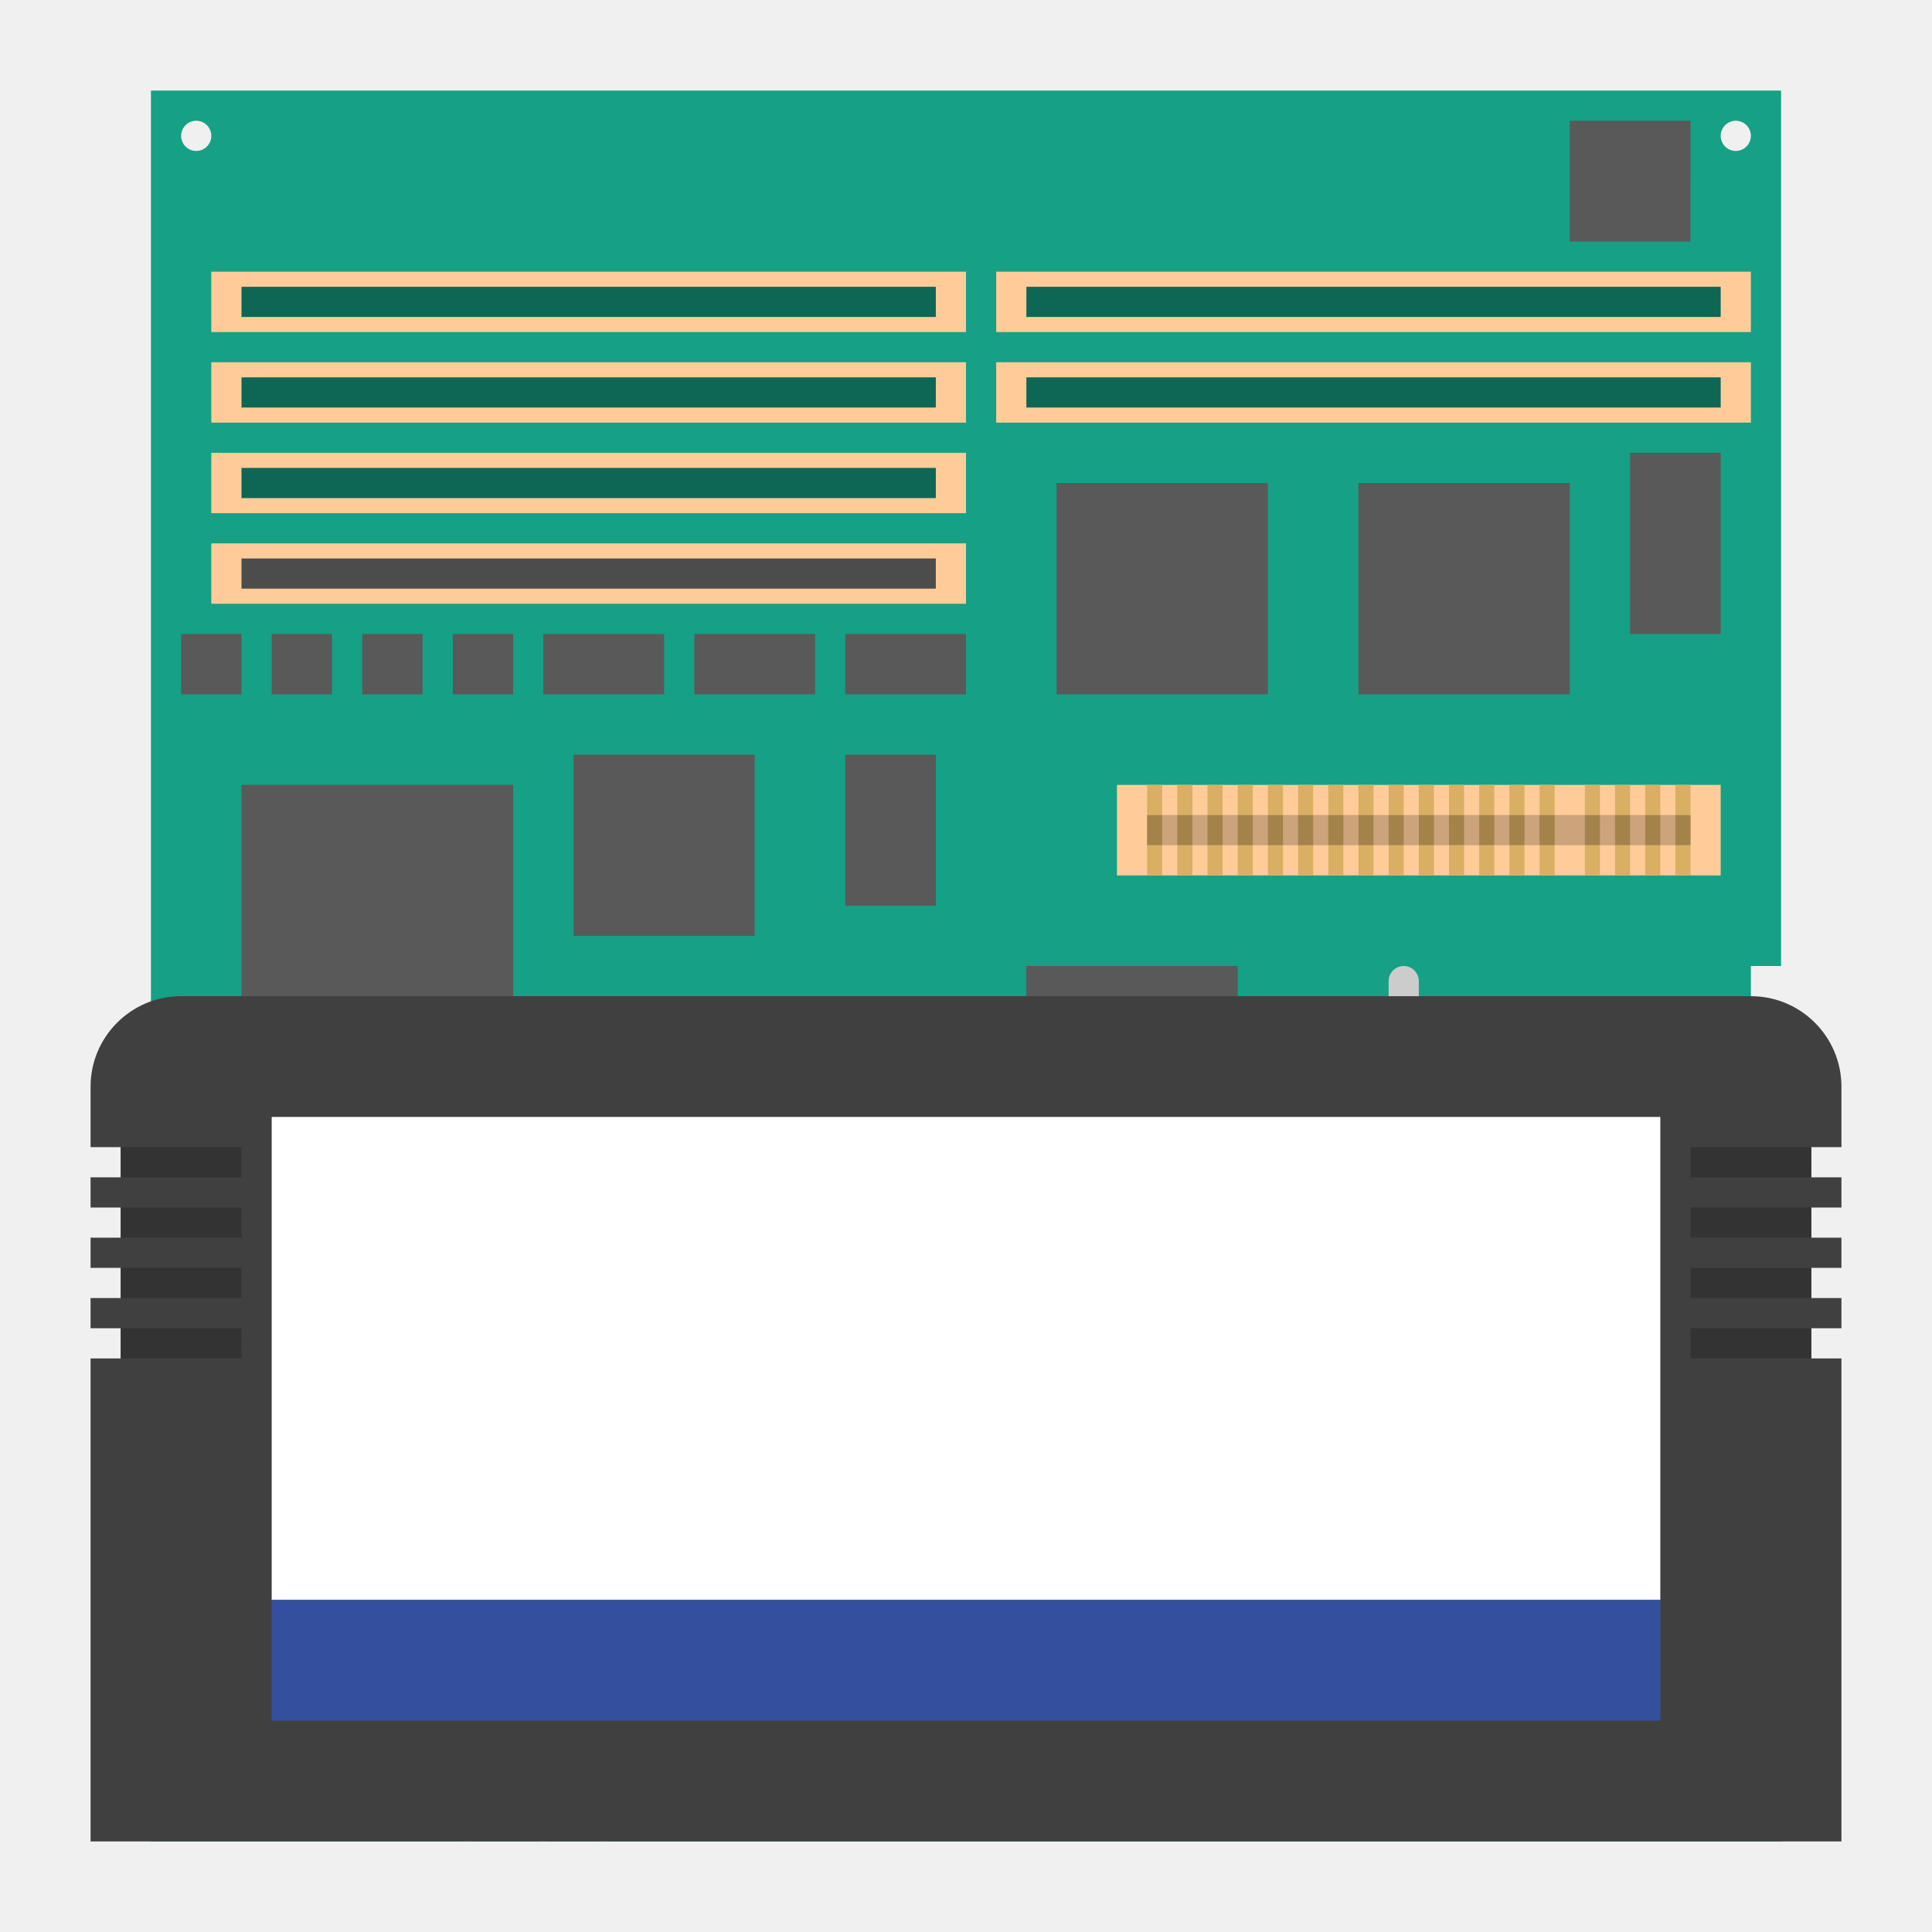
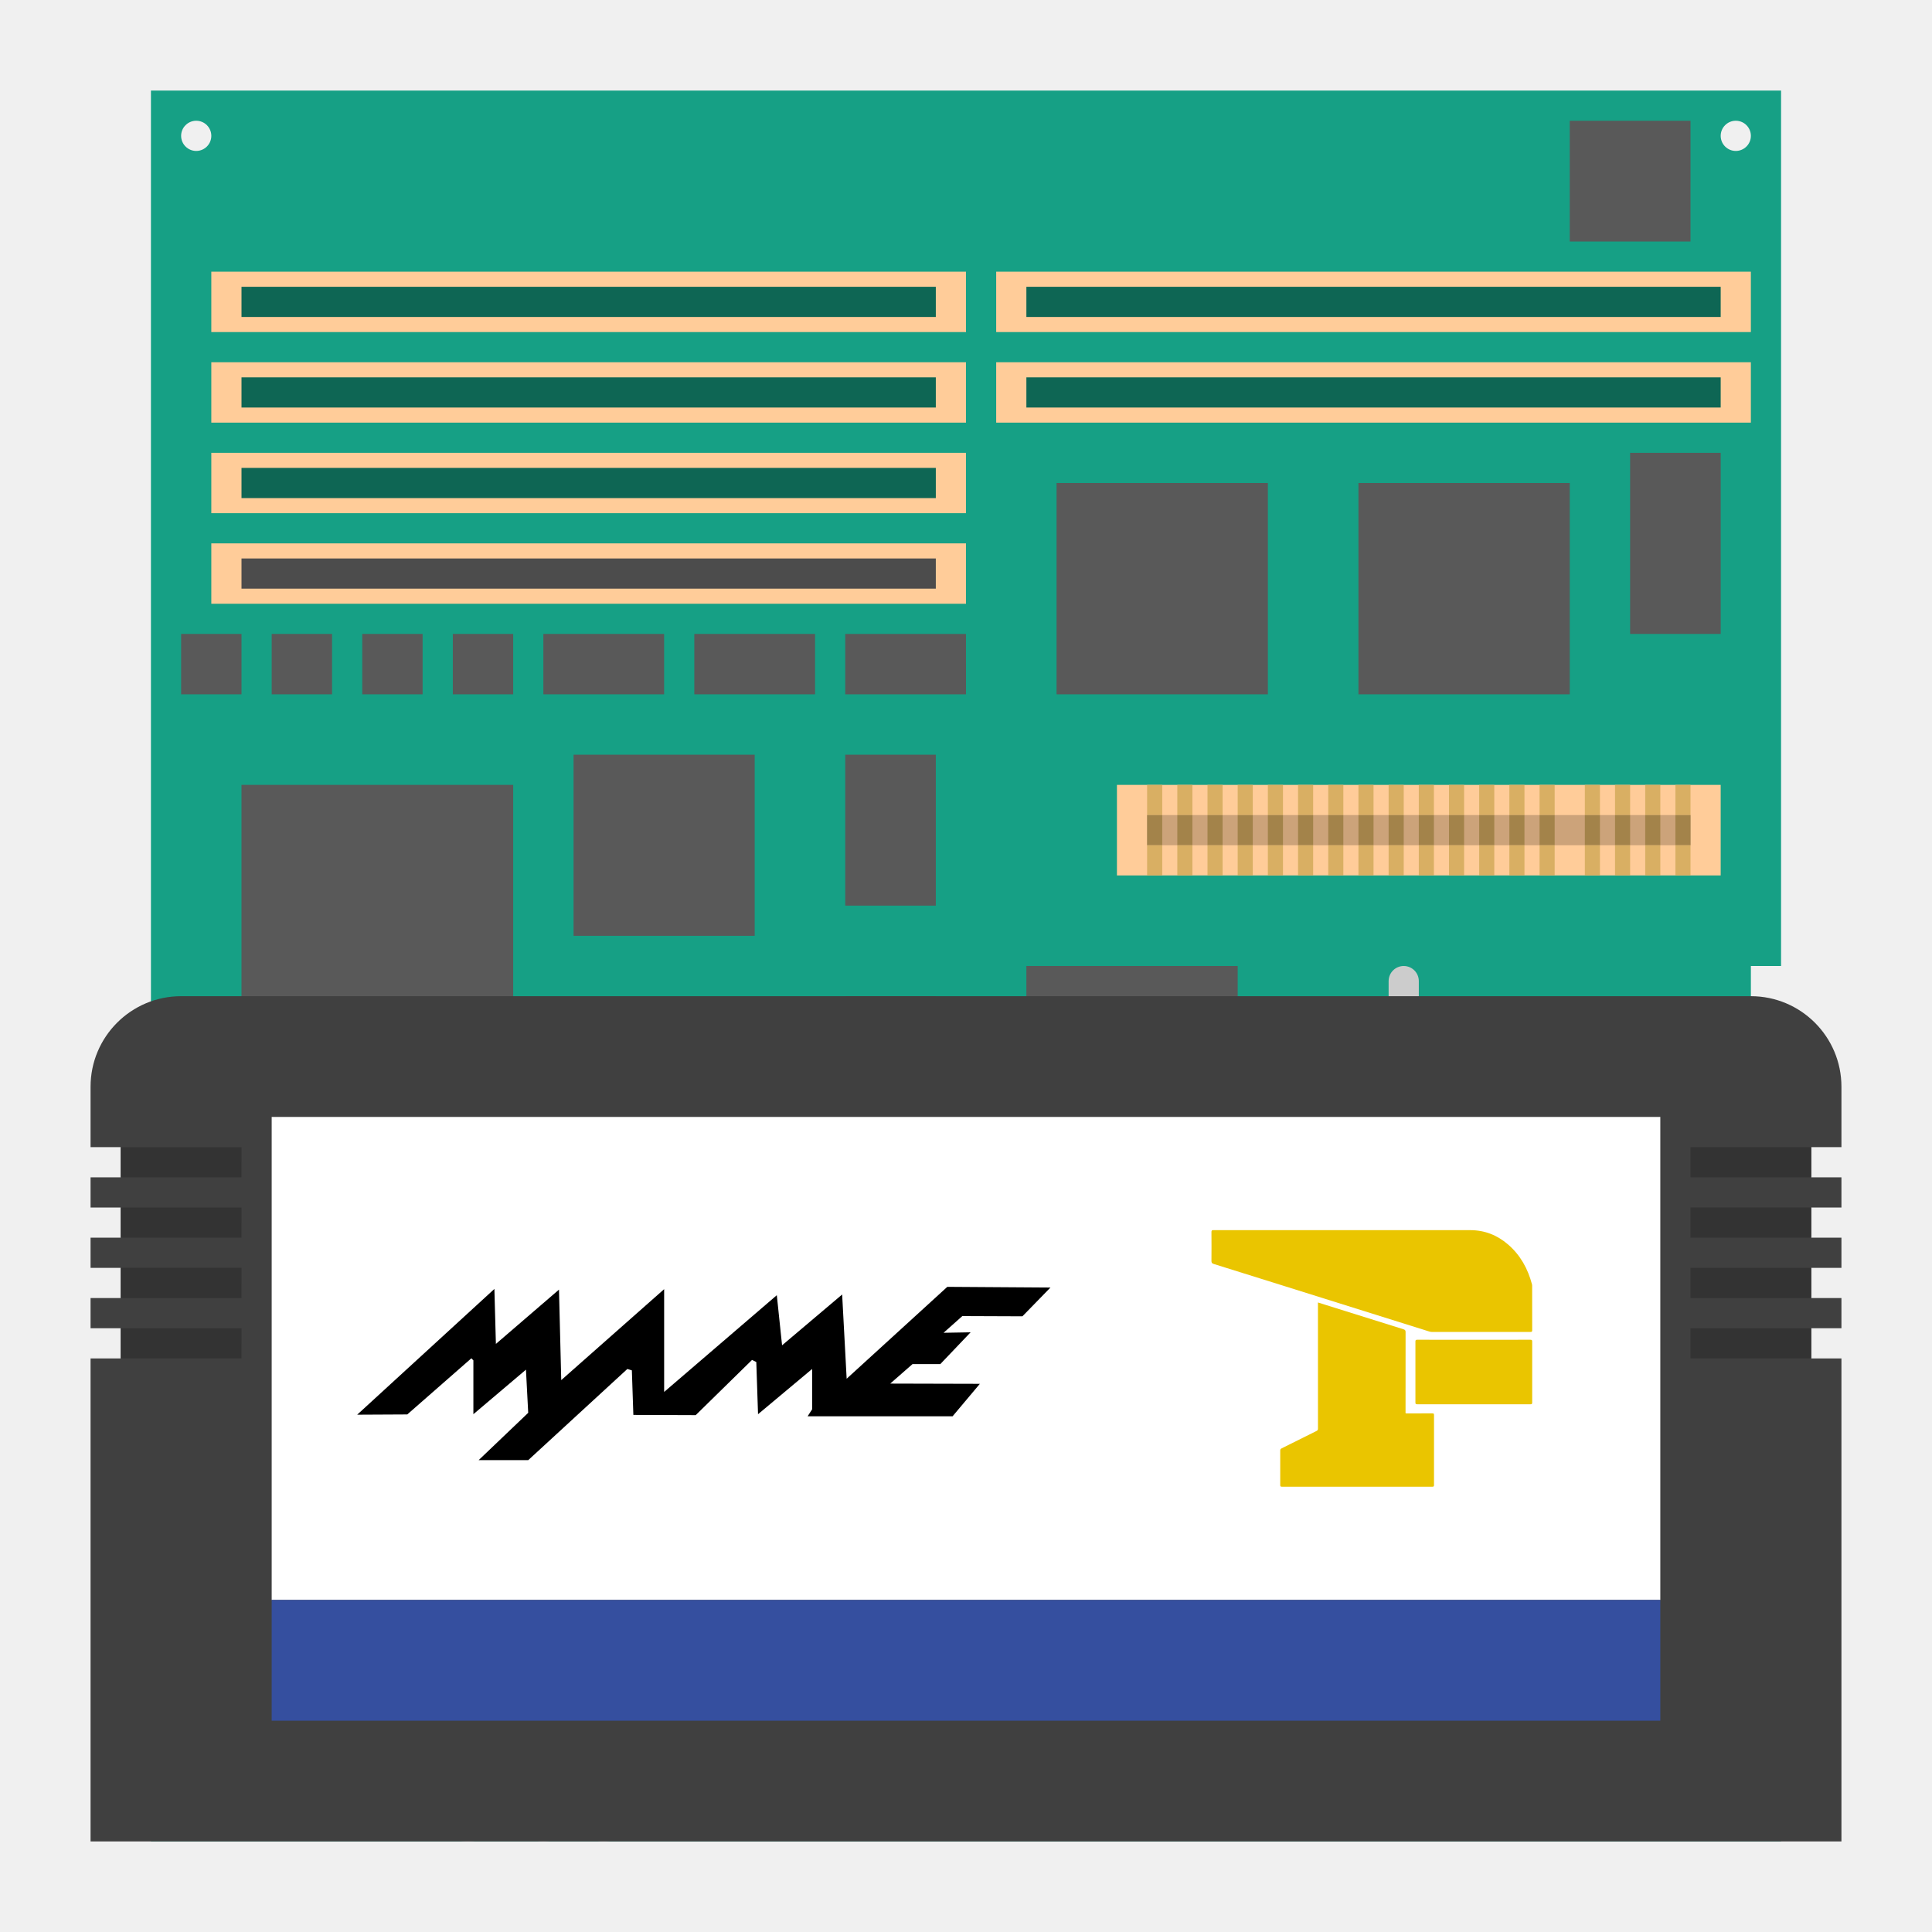
<svg xmlns="http://www.w3.org/2000/svg" viewBox="0 0 341.333 341.333" height="256" width="256" xml:space="preserve" id="svg2" version="1.1">
  <defs id="defs6">
    <clipPath id="clipPath18" clipPathUnits="userSpaceOnUse">
      <path id="path16" d="M 0,256 H 256 V 0 H 0 Z" />
    </clipPath>
    <clipPath id="clipPath26" clipPathUnits="userSpaceOnUse">
      <path id="path24" d="M 4,252 H 252 V 4 H 4 Z" />
    </clipPath>
  </defs>
  <g id="g22" transform="matrix(1.333333,0,0,-1.333333,0,341.3333)" />
  <path id="path38" style="fill:#16a085;fill-opacity:1;fill-rule:nonzero;stroke:none;stroke-width:1.333" d="m 306.667,26.667 c -1.472,0 -2.667,-1.195 -2.667,-2.667 0,-1.472 1.195,-2.667 2.667,-2.667 1.472,0 2.667,1.195 2.667,2.667 0,1.472 -1.195,2.667 -2.667,2.667 m 0,293.333 c -1.472,0 -2.667,-1.195 -2.667,-2.667 0,-1.472 1.195,-2.667 2.667,-2.667 1.472,0 2.667,1.195 2.667,2.667 0,1.472 -1.195,2.667 -2.667,2.667 M 34.667,26.667 C 33.195,26.667 32,25.472 32,24 c 0,-1.472 1.195,-2.667 2.667,-2.667 1.472,0 2.667,1.195 2.667,2.667 0,1.472 -1.195,2.667 -2.667,2.667 m 0,293.333 C 33.195,320 32,318.805 32,317.333 c 0,-1.472 1.195,-2.667 2.667,-2.667 1.472,0 2.667,1.195 2.667,2.667 0,1.472 -1.195,2.667 -2.667,2.667 M 314.667,170.667 V 16 H 26.667 V 325.333 H 314.667 v -96 h -5.333 V 208 h 5.333 v -16 h -5.333 v -21.333 z" />
  <path d="m 149.333,320 h -2.667 v -5.333 h 2.667 z" style="fill:#666666;fill-opacity:1;fill-rule:nonzero;stroke:none;stroke-width:1.333" id="path40" />
  <path d="M 154.667,320 H 152 v -5.333 h 2.667 z" style="fill:#e77f22;fill-opacity:1;fill-rule:nonzero;stroke:none;stroke-width:1.333" id="path42" />
  <path d="M 138.667,320 H 136 v -5.333 h 2.667 z" style="fill:#666666;fill-opacity:1;fill-rule:nonzero;stroke:none;stroke-width:1.333" id="path44" />
  <path d="m 144,320 h -2.667 v -5.333 H 144 Z" style="fill:#666666;fill-opacity:1;fill-rule:nonzero;stroke:none;stroke-width:1.333" id="path46" />
  <path d="m 128,320 h -2.667 v -5.333 H 128 Z" style="fill:#4b5da7;fill-opacity:1;fill-rule:nonzero;stroke:none;stroke-width:1.333" id="path48" />
  <path d="m 133.333,320 h -2.667 v -5.333 h 2.667 z" style="fill:#4b5da7;fill-opacity:1;fill-rule:nonzero;stroke:none;stroke-width:1.333" id="path50" />
  <path d="m 117.333,320 h -2.667 v -5.333 h 2.667 z" style="fill:#e77f22;fill-opacity:1;fill-rule:nonzero;stroke:none;stroke-width:1.333" id="path52" />
  <path d="M 122.667,320 H 120 v -5.333 h 2.667 z" style="fill:#e77f22;fill-opacity:1;fill-rule:nonzero;stroke:none;stroke-width:1.333" id="path54" />
  <path d="m 160,320 h -2.667 v -5.333 H 160 Z" style="fill:#e77f22;fill-opacity:1;fill-rule:nonzero;stroke:none;stroke-width:1.333" id="path56" />
  <path d="m 165.333,320 h -2.667 v -5.333 h 2.667 z" style="fill:#e77f22;fill-opacity:1;fill-rule:nonzero;stroke:none;stroke-width:1.333" id="path58" />
  <path d="M 170.667,320 H 168 v -5.333 h 2.667 z" style="fill:#e77f22;fill-opacity:1;fill-rule:nonzero;stroke:none;stroke-width:1.333" id="path60" />
  <path d="M 309.333,58.667 H 176 V 48 h 133.333 z" style="fill:#ffcc99;fill-opacity:1;fill-rule:nonzero;stroke:none;stroke-width:1.333" id="path62" />
  <path d="M 309.333,74.667 H 176 V 64 h 133.333 z" style="fill:#ffcc99;fill-opacity:1;fill-rule:nonzero;stroke:none;stroke-width:1.333" id="path64" />
  <path d="M 304,154.667 H 197.333 v -16 h 106.667 z" style="fill:#ffcc99;fill-opacity:1;fill-rule:nonzero;stroke:none;stroke-width:1.333" id="path66" />
  <path d="M 170.667,58.667 H 37.333 V 48 H 170.667 Z" style="fill:#ffcc99;fill-opacity:1;fill-rule:nonzero;stroke:none;stroke-width:1.333" id="path68" />
  <path d="M 170.667,74.667 H 37.333 V 64 H 170.667 Z" style="fill:#ffcc99;fill-opacity:1;fill-rule:nonzero;stroke:none;stroke-width:1.333" id="path70" />
  <path d="M 170.667,90.667 H 37.333 V 80 H 170.667 Z" style="fill:#ffcc99;fill-opacity:1;fill-rule:nonzero;stroke:none;stroke-width:1.333" id="path72" />
  <path d="M 170.667,106.667 H 37.333 V 96 H 170.667 Z" style="fill:#ffcc99;fill-opacity:1;fill-rule:nonzero;stroke:none;stroke-width:1.333" id="path74" />
  <path d="m 298.667,149.333 h -96 V 144 h 96 z" style="fill:#cca37a;fill-opacity:1;fill-rule:nonzero;stroke:none;stroke-width:1.333" id="path76" />
  <path d="m 205.333,144 h -2.667 v -5.333 h 2.667 z" style="fill:#d9af63;fill-opacity:1;fill-rule:nonzero;stroke:none;stroke-width:1.333" id="path78" />
  <path d="m 210.667,144 h -2.667 v -5.333 h 2.667 z" style="fill:#d9af63;fill-opacity:1;fill-rule:nonzero;stroke:none;stroke-width:1.333" id="path80" />
  <path d="m 216,144 h -2.667 v -5.333 h 2.667 z" style="fill:#d9af63;fill-opacity:1;fill-rule:nonzero;stroke:none;stroke-width:1.333" id="path82" />
  <path d="m 221.333,144 h -2.667 v -5.333 h 2.667 z" style="fill:#d9af63;fill-opacity:1;fill-rule:nonzero;stroke:none;stroke-width:1.333" id="path84" />
  <path d="m 226.667,144 h -2.667 v -5.333 h 2.667 z" style="fill:#d9af63;fill-opacity:1;fill-rule:nonzero;stroke:none;stroke-width:1.333" id="path86" />
  <path d="m 232,144 h -2.667 v -5.333 h 2.667 z" style="fill:#d9af63;fill-opacity:1;fill-rule:nonzero;stroke:none;stroke-width:1.333" id="path88" />
  <path d="m 237.333,144 h -2.667 v -5.333 h 2.667 z" style="fill:#d9af63;fill-opacity:1;fill-rule:nonzero;stroke:none;stroke-width:1.333" id="path90" />
  <path d="m 242.667,144 h -2.667 v -5.333 h 2.667 z" style="fill:#d9af63;fill-opacity:1;fill-rule:nonzero;stroke:none;stroke-width:1.333" id="path92" />
  <path d="m 248,144 h -2.667 v -5.333 h 2.667 z" style="fill:#d9af63;fill-opacity:1;fill-rule:nonzero;stroke:none;stroke-width:1.333" id="path94" />
  <path d="m 253.333,144 h -2.667 v -5.333 h 2.667 z" style="fill:#d9af63;fill-opacity:1;fill-rule:nonzero;stroke:none;stroke-width:1.333" id="path96" />
  <path d="m 258.667,144 h -2.667 v -5.333 h 2.667 z" style="fill:#d9af63;fill-opacity:1;fill-rule:nonzero;stroke:none;stroke-width:1.333" id="path98" />
  <path d="m 264,144 h -2.667 v -5.333 h 2.667 z" style="fill:#d9af63;fill-opacity:1;fill-rule:nonzero;stroke:none;stroke-width:1.333" id="path100" />
  <path d="m 269.333,144 h -2.667 v -5.333 h 2.667 z" style="fill:#d9af63;fill-opacity:1;fill-rule:nonzero;stroke:none;stroke-width:1.333" id="path102" />
  <path d="m 274.667,144 h -2.667 v -5.333 h 2.667 z" style="fill:#d9af63;fill-opacity:1;fill-rule:nonzero;stroke:none;stroke-width:1.333" id="path104" />
  <path d="m 282.667,144 h -2.667 v -5.333 h 2.667 z" style="fill:#d9af63;fill-opacity:1;fill-rule:nonzero;stroke:none;stroke-width:1.333" id="path106" />
  <path d="m 288,144 h -2.667 v -5.333 h 2.667 z" style="fill:#d9af63;fill-opacity:1;fill-rule:nonzero;stroke:none;stroke-width:1.333" id="path108" />
  <path d="m 293.333,144 h -2.667 v -5.333 h 2.667 z" style="fill:#d9af63;fill-opacity:1;fill-rule:nonzero;stroke:none;stroke-width:1.333" id="path110" />
  <path d="m 298.667,144 h -2.667 v -5.333 h 2.667 z" style="fill:#d9af63;fill-opacity:1;fill-rule:nonzero;stroke:none;stroke-width:1.333" id="path112" />
  <path d="m 205.333,149.333 h -2.667 V 144 h 2.667 z" style="fill:#a3834a;fill-opacity:1;fill-rule:nonzero;stroke:none;stroke-width:1.333" id="path114" />
  <path d="m 210.667,149.333 h -2.667 V 144 h 2.667 z" style="fill:#a3834a;fill-opacity:1;fill-rule:nonzero;stroke:none;stroke-width:1.333" id="path116" />
  <path d="m 216,149.333 h -2.667 V 144 h 2.667 z" style="fill:#a3834a;fill-opacity:1;fill-rule:nonzero;stroke:none;stroke-width:1.333" id="path118" />
  <path d="m 221.333,149.333 h -2.667 V 144 h 2.667 z" style="fill:#a3834a;fill-opacity:1;fill-rule:nonzero;stroke:none;stroke-width:1.333" id="path120" />
  <path d="m 226.667,149.333 h -2.667 V 144 h 2.667 z" style="fill:#a3834a;fill-opacity:1;fill-rule:nonzero;stroke:none;stroke-width:1.333" id="path122" />
  <path d="m 232,149.333 h -2.667 V 144 h 2.667 z" style="fill:#a3834a;fill-opacity:1;fill-rule:nonzero;stroke:none;stroke-width:1.333" id="path124" />
  <path d="m 237.333,149.333 h -2.667 V 144 h 2.667 z" style="fill:#a3834a;fill-opacity:1;fill-rule:nonzero;stroke:none;stroke-width:1.333" id="path126" />
  <path d="m 242.667,149.333 h -2.667 V 144 h 2.667 z" style="fill:#a3834a;fill-opacity:1;fill-rule:nonzero;stroke:none;stroke-width:1.333" id="path128" />
  <path d="m 248,149.333 h -2.667 V 144 h 2.667 z" style="fill:#a3834a;fill-opacity:1;fill-rule:nonzero;stroke:none;stroke-width:1.333" id="path130" />
  <path d="m 253.333,149.333 h -2.667 V 144 h 2.667 z" style="fill:#a3834a;fill-opacity:1;fill-rule:nonzero;stroke:none;stroke-width:1.333" id="path132" />
  <path d="m 258.667,149.333 h -2.667 V 144 h 2.667 z" style="fill:#a3834a;fill-opacity:1;fill-rule:nonzero;stroke:none;stroke-width:1.333" id="path134" />
  <path d="m 264,149.333 h -2.667 V 144 h 2.667 z" style="fill:#a3834a;fill-opacity:1;fill-rule:nonzero;stroke:none;stroke-width:1.333" id="path136" />
  <path d="m 269.333,149.333 h -2.667 V 144 h 2.667 z" style="fill:#a3834a;fill-opacity:1;fill-rule:nonzero;stroke:none;stroke-width:1.333" id="path138" />
  <path d="m 274.667,149.333 h -2.667 V 144 h 2.667 z" style="fill:#a3834a;fill-opacity:1;fill-rule:nonzero;stroke:none;stroke-width:1.333" id="path140" />
  <path d="m 282.667,149.333 h -2.667 V 144 h 2.667 z" style="fill:#a3834a;fill-opacity:1;fill-rule:nonzero;stroke:none;stroke-width:1.333" id="path142" />
  <path d="m 288,149.333 h -2.667 V 144 h 2.667 z" style="fill:#a3834a;fill-opacity:1;fill-rule:nonzero;stroke:none;stroke-width:1.333" id="path144" />
  <path d="m 293.333,149.333 h -2.667 V 144 h 2.667 z" style="fill:#a3834a;fill-opacity:1;fill-rule:nonzero;stroke:none;stroke-width:1.333" id="path146" />
  <path d="m 298.667,149.333 h -2.667 V 144 h 2.667 z" style="fill:#a3834a;fill-opacity:1;fill-rule:nonzero;stroke:none;stroke-width:1.333" id="path148" />
  <path d="m 205.333,154.667 h -2.667 v -5.333 h 2.667 z" style="fill:#d9af63;fill-opacity:1;fill-rule:nonzero;stroke:none;stroke-width:1.333" id="path150" />
  <path d="m 210.667,154.667 h -2.667 v -5.333 h 2.667 z" style="fill:#d9af63;fill-opacity:1;fill-rule:nonzero;stroke:none;stroke-width:1.333" id="path152" />
  <path d="m 216,154.667 h -2.667 v -5.333 h 2.667 z" style="fill:#d9af63;fill-opacity:1;fill-rule:nonzero;stroke:none;stroke-width:1.333" id="path154" />
  <path d="m 221.333,154.667 h -2.667 v -5.333 h 2.667 z" style="fill:#d9af63;fill-opacity:1;fill-rule:nonzero;stroke:none;stroke-width:1.333" id="path156" />
  <path d="m 226.667,154.667 h -2.667 v -5.333 h 2.667 z" style="fill:#d9af63;fill-opacity:1;fill-rule:nonzero;stroke:none;stroke-width:1.333" id="path158" />
  <path d="m 232,154.667 h -2.667 v -5.333 h 2.667 z" style="fill:#d9af63;fill-opacity:1;fill-rule:nonzero;stroke:none;stroke-width:1.333" id="path160" />
  <path d="m 237.333,154.667 h -2.667 v -5.333 h 2.667 z" style="fill:#d9af63;fill-opacity:1;fill-rule:nonzero;stroke:none;stroke-width:1.333" id="path162" />
  <path d="m 242.667,154.667 h -2.667 v -5.333 h 2.667 z" style="fill:#d9af63;fill-opacity:1;fill-rule:nonzero;stroke:none;stroke-width:1.333" id="path164" />
  <path d="m 248,154.667 h -2.667 v -5.333 h 2.667 z" style="fill:#d9af63;fill-opacity:1;fill-rule:nonzero;stroke:none;stroke-width:1.333" id="path166" />
  <path d="m 253.333,154.667 h -2.667 v -5.333 h 2.667 z" style="fill:#d9af63;fill-opacity:1;fill-rule:nonzero;stroke:none;stroke-width:1.333" id="path168" />
  <path d="m 258.667,154.667 h -2.667 v -5.333 h 2.667 z" style="fill:#d9af63;fill-opacity:1;fill-rule:nonzero;stroke:none;stroke-width:1.333" id="path170" />
  <path d="m 264,154.667 h -2.667 v -5.333 h 2.667 z" style="fill:#d9af63;fill-opacity:1;fill-rule:nonzero;stroke:none;stroke-width:1.333" id="path172" />
  <path d="m 269.333,154.667 h -2.667 v -5.333 h 2.667 z" style="fill:#d9af63;fill-opacity:1;fill-rule:nonzero;stroke:none;stroke-width:1.333" id="path174" />
  <path d="m 274.667,154.667 h -2.667 v -5.333 h 2.667 z" style="fill:#d9af63;fill-opacity:1;fill-rule:nonzero;stroke:none;stroke-width:1.333" id="path176" />
  <path d="m 282.667,154.667 h -2.667 v -5.333 h 2.667 z" style="fill:#d9af63;fill-opacity:1;fill-rule:nonzero;stroke:none;stroke-width:1.333" id="path178" />
  <path d="m 288,154.667 h -2.667 v -5.333 h 2.667 z" style="fill:#d9af63;fill-opacity:1;fill-rule:nonzero;stroke:none;stroke-width:1.333" id="path180" />
  <path d="m 293.333,154.667 h -2.667 v -5.333 h 2.667 z" style="fill:#d9af63;fill-opacity:1;fill-rule:nonzero;stroke:none;stroke-width:1.333" id="path182" />
  <path d="m 298.667,154.667 h -2.667 v -5.333 h 2.667 z" style="fill:#d9af63;fill-opacity:1;fill-rule:nonzero;stroke:none;stroke-width:1.333" id="path184" />
  <path d="M 165.333,56 H 42.667 V 50.667 H 165.333 Z" style="fill:#0e6654;fill-opacity:1;fill-rule:nonzero;stroke:none;stroke-width:1.333" id="path186" />
  <path d="M 165.333,72 H 42.667 V 66.667 H 165.333 Z" style="fill:#0e6654;fill-opacity:1;fill-rule:nonzero;stroke:none;stroke-width:1.333" id="path188" />
  <path d="M 304,56 H 181.333 v -5.333 h 122.667 z" style="fill:#0e6654;fill-opacity:1;fill-rule:nonzero;stroke:none;stroke-width:1.333" id="path190" />
  <path d="M 304,72 H 181.333 V 66.667 h 122.667 z" style="fill:#0e6654;fill-opacity:1;fill-rule:nonzero;stroke:none;stroke-width:1.333" id="path192" />
  <path d="M 165.333,88 H 42.667 V 82.667 H 165.333 Z" style="fill:#0e6654;fill-opacity:1;fill-rule:nonzero;stroke:none;stroke-width:1.333" id="path194" />
  <path d="M 165.333,104 H 42.667 V 98.667 H 165.333 Z" style="fill:#4c4c4c;fill-opacity:1;fill-rule:nonzero;stroke:none;stroke-width:1.333" id="path196" />
  <path d="M 224,122.667 H 186.667 V 85.333 h 37.333 z" style="fill:#595959;fill-opacity:1;fill-rule:nonzero;stroke:none;stroke-width:1.333" id="path198" />
  <path d="M 277.333,122.667 H 240 V 85.333 h 37.333 z" style="fill:#595959;fill-opacity:1;fill-rule:nonzero;stroke:none;stroke-width:1.333" id="path200" />
  <path d="m 304,112 h -16 V 80 h 16 z" style="fill:#595959;fill-opacity:1;fill-rule:nonzero;stroke:none;stroke-width:1.333" id="path202" />
  <path d="M 298.667,42.667 H 277.333 V 21.333 h 21.333 z" style="fill:#595959;fill-opacity:1;fill-rule:nonzero;stroke:none;stroke-width:1.333" id="path204" />
  <path d="M 90.667,186.667 H 42.667 v -48 h 48 z" style="fill:#595959;fill-opacity:1;fill-rule:nonzero;stroke:none;stroke-width:1.333" id="path206" />
  <path d="m 133.333,165.333 h -32 v -32 h 32 z" style="fill:#595959;fill-opacity:1;fill-rule:nonzero;stroke:none;stroke-width:1.333" id="path208" />
  <path d="m 165.333,160 h -16 v -26.667 h 16 z" style="fill:#595959;fill-opacity:1;fill-rule:nonzero;stroke:none;stroke-width:1.333" id="path210" />
  <path d="m 165.333,186.667 h -16 V 176 h 16 z" style="fill:#595959;fill-opacity:1;fill-rule:nonzero;stroke:none;stroke-width:1.333" id="path212" />
  <path d="m 149.333,224 h -10.667 v -26.667 h 10.667 z" style="fill:#595959;fill-opacity:1;fill-rule:nonzero;stroke:none;stroke-width:1.333" id="path214" />
  <path d="m 165.333,224 h -10.667 v -26.667 h 10.667 z" style="fill:#595959;fill-opacity:1;fill-rule:nonzero;stroke:none;stroke-width:1.333" id="path216" />
  <path d="m 218.667,208 h -37.333 v -37.333 h 37.333 z" style="fill:#595959;fill-opacity:1;fill-rule:nonzero;stroke:none;stroke-width:1.333" id="path218" />
  <path d="M 48,250.667 H 37.333 v -32 h 10.667 z" style="fill:#595959;fill-opacity:1;fill-rule:nonzero;stroke:none;stroke-width:1.333" id="path220" />
  <path d="M 64,250.667 H 53.333 v -32 h 10.667 z" style="fill:#595959;fill-opacity:1;fill-rule:nonzero;stroke:none;stroke-width:1.333" id="path222" />
  <path d="M 80,250.667 H 69.333 v -32 h 10.667 z" style="fill:#595959;fill-opacity:1;fill-rule:nonzero;stroke:none;stroke-width:1.333" id="path224" />
  <path d="M 96,250.667 H 85.333 v -32 h 10.667 z" style="fill:#595959;fill-opacity:1;fill-rule:nonzero;stroke:none;stroke-width:1.333" id="path226" />
  <path d="m 112,250.667 h -10.667 v -32 H 112 Z" style="fill:#595959;fill-opacity:1;fill-rule:nonzero;stroke:none;stroke-width:1.333" id="path228" />
  <path d="M 128,240 H 117.333 V 229.333 H 128 Z" style="fill:#595959;fill-opacity:1;fill-rule:nonzero;stroke:none;stroke-width:1.333" id="path230" />
  <path d="M 144,240 H 133.333 V 229.333 H 144 Z" style="fill:#595959;fill-opacity:1;fill-rule:nonzero;stroke:none;stroke-width:1.333" id="path232" />
  <path d="M 160,240 H 149.333 V 229.333 H 160 Z" style="fill:#595959;fill-opacity:1;fill-rule:nonzero;stroke:none;stroke-width:1.333" id="path234" />
  <path d="M 176,240 H 165.333 V 229.333 H 176 Z" style="fill:#595959;fill-opacity:1;fill-rule:nonzero;stroke:none;stroke-width:1.333" id="path236" />
  <path d="m 128,250.667 h -10.667 v -5.333 H 128 Z" style="fill:#595959;fill-opacity:1;fill-rule:nonzero;stroke:none;stroke-width:1.333" id="path238" />
  <path d="m 144,250.667 h -10.667 v -5.333 H 144 Z" style="fill:#595959;fill-opacity:1;fill-rule:nonzero;stroke:none;stroke-width:1.333" id="path240" />
  <path d="m 160,250.667 h -10.667 v -5.333 H 160 Z" style="fill:#595959;fill-opacity:1;fill-rule:nonzero;stroke:none;stroke-width:1.333" id="path242" />
  <path d="m 176,250.667 h -10.667 v -5.333 H 176 Z" style="fill:#595959;fill-opacity:1;fill-rule:nonzero;stroke:none;stroke-width:1.333" id="path244" />
  <path d="M 170.667,122.667 H 149.333 V 112 h 21.333 z" style="fill:#595959;fill-opacity:1;fill-rule:nonzero;stroke:none;stroke-width:1.333" id="path246" />
  <path d="M 144,122.667 H 122.667 V 112 H 144 Z" style="fill:#595959;fill-opacity:1;fill-rule:nonzero;stroke:none;stroke-width:1.333" id="path248" />
  <path d="M 117.333,122.667 H 96 V 112 h 21.333 z" style="fill:#595959;fill-opacity:1;fill-rule:nonzero;stroke:none;stroke-width:1.333" id="path250" />
  <path d="M 74.667,122.667 H 64 V 112 h 10.667 z" style="fill:#595959;fill-opacity:1;fill-rule:nonzero;stroke:none;stroke-width:1.333" id="path252" />
  <path d="M 42.667,122.667 H 32 V 112 h 10.667 z" style="fill:#595959;fill-opacity:1;fill-rule:nonzero;stroke:none;stroke-width:1.333" id="path254" />
  <path d="M 90.667,122.667 H 80 V 112 h 10.667 z" style="fill:#595959;fill-opacity:1;fill-rule:nonzero;stroke:none;stroke-width:1.333" id="path256" />
  <path d="M 58.667,122.667 H 48 V 112 h 10.667 z" style="fill:#595959;fill-opacity:1;fill-rule:nonzero;stroke:none;stroke-width:1.333" id="path258" />
  <path d="M 208,282.667 H 197.333 V 256 h 10.667 z" style="fill:#595959;fill-opacity:1;fill-rule:nonzero;stroke:none;stroke-width:1.333" id="path260" />
  <path d="M 229.333,282.667 H 218.667 V 256 h 10.667 z" style="fill:#595959;fill-opacity:1;fill-rule:nonzero;stroke:none;stroke-width:1.333" id="path262" />
  <path d="M 256,314.667 H 245.333 V 288 h 10.667 z" style="fill:#595959;fill-opacity:1;fill-rule:nonzero;stroke:none;stroke-width:1.333" id="path264" />
  <path d="M 277.333,314.667 H 266.667 V 288 h 10.667 z" style="fill:#595959;fill-opacity:1;fill-rule:nonzero;stroke:none;stroke-width:1.333" id="path266" />
  <path d="M 106.667,272 H 90.667 v -16 h 16 z" style="fill:#b3b3b3;fill-opacity:1;fill-rule:nonzero;stroke:none;stroke-width:1.333" id="path268" />
  <path id="path272" style="fill:#595959;fill-opacity:1;fill-rule:nonzero;stroke:none;stroke-width:1.333" d="m 104,264 c 0,2.945 -2.388,5.333 -5.333,5.333 -2.945,0 -5.333,-2.388 -5.333,-5.333 0,-2.945 2.388,-5.333 5.333,-5.333 C 101.612,258.667 104,261.055 104,264" />
  <path d="m 304,309.333 h -16 v -16 h 16 z" style="fill:#b3b3b3;fill-opacity:1;fill-rule:nonzero;stroke:none;stroke-width:1.333" id="path274" />
  <path id="path278" style="fill:#354f9f;fill-opacity:1;fill-rule:nonzero;stroke:none;stroke-width:1.333" d="m 301.333,301.333 c 0,2.945 -2.388,5.333 -5.333,5.333 -2.945,0 -5.333,-2.388 -5.333,-5.333 0,-2.945 2.388,-5.333 5.333,-5.333 2.945,0 5.333,2.388 5.333,5.333" />
  <path d="M 122.667,277.333 H 112 V 256 h 10.667 z" style="fill:#595959;fill-opacity:1;fill-rule:nonzero;stroke:none;stroke-width:1.333" id="path280" />
  <path d="m 170.667,277.333 h -16 v -16 h 16 z" style="fill:#595959;fill-opacity:1;fill-rule:nonzero;stroke:none;stroke-width:1.333" id="path282" />
  <path id="path286" style="fill:#cccccc;fill-opacity:1;fill-rule:nonzero;stroke:none;stroke-width:1.333" d="m 85.333,282.667 c 0,2.945 -2.388,5.333 -5.333,5.333 -2.945,0 -5.333,-2.388 -5.333,-5.333 0,-2.945 2.388,-5.333 5.333,-5.333 2.945,0 5.333,2.388 5.333,5.333" />
  <path id="path290" style="fill:#cccccc;fill-opacity:1;fill-rule:nonzero;stroke:none;stroke-width:1.333" d="m 85.333,298.667 c 0,2.945 -2.388,5.333 -5.333,5.333 -2.945,0 -5.333,-2.388 -5.333,-5.333 0,-2.945 2.388,-5.333 5.333,-5.333 2.945,0 5.333,2.388 5.333,5.333" />
  <path id="path294" style="fill:#cccccc;fill-opacity:1;fill-rule:nonzero;stroke:none;stroke-width:1.333" d="m 90.667,317.333 c 0,4.417 -3.583,8 -8,8 -4.417,0 -8,-3.583 -8,-8 0,-4.417 3.583,-8 8,-8 4.417,0 8,3.583 8,8" />
  <path id="path298" style="fill:#cccccc;fill-opacity:1;fill-rule:nonzero;stroke:none;stroke-width:1.333" d="m 101.333,320 c 0,2.945 -2.388,5.333 -5.333,5.333 -2.945,0 -5.333,-2.388 -5.333,-5.333 0,-2.945 2.388,-5.333 5.333,-5.333 2.945,0 5.333,2.388 5.333,5.333" />
  <path id="path302" style="fill:#cccccc;fill-opacity:1;fill-rule:nonzero;stroke:none;stroke-width:1.333" d="m 112,320 c 0,2.945 -2.388,5.333 -5.333,5.333 -2.945,0 -5.333,-2.388 -5.333,-5.333 0,-2.945 2.388,-5.333 5.333,-5.333 2.945,0 5.333,2.388 5.333,5.333" />
  <path id="path306" style="fill:#cccccc;fill-opacity:1;fill-rule:nonzero;stroke:none;stroke-width:1.333" d="m 96,290.667 c 0,1.472 -1.195,2.667 -2.667,2.667 -1.472,0 -2.667,-1.195 -2.667,-2.667 0,-1.472 1.195,-2.667 2.667,-2.667 1.472,0 2.667,1.195 2.667,2.667" />
  <path id="path310" style="fill:#cccccc;fill-opacity:1;fill-rule:nonzero;stroke:none;stroke-width:1.333" d="m 96,280 c 0,1.472 -1.195,2.667 -2.667,2.667 -1.472,0 -2.667,-1.195 -2.667,-2.667 0,-1.472 1.195,-2.667 2.667,-2.667 1.472,0 2.667,1.195 2.667,2.667" />
  <path id="path314" style="fill:#cccccc;fill-opacity:1;fill-rule:nonzero;stroke:none;stroke-width:1.333" d="m 106.667,280 c 0,1.472 -1.195,2.667 -2.667,2.667 -1.472,0 -2.667,-1.195 -2.667,-2.667 0,-1.472 1.195,-2.667 2.667,-2.667 1.472,0 2.667,1.195 2.667,2.667" />
  <path id="path318" style="fill:#cccccc;fill-opacity:1;fill-rule:nonzero;stroke:none;stroke-width:1.333" d="m 106.667,290.667 c 0,1.472 -1.195,2.667 -2.667,2.667 -1.472,0 -2.667,-1.195 -2.667,-2.667 0,-1.472 1.195,-2.667 2.667,-2.667 1.472,0 2.667,1.195 2.667,2.667" />
  <path id="path322" style="fill:#cccccc;fill-opacity:1;fill-rule:nonzero;stroke:none;stroke-width:1.333" d="m 117.333,290.667 c 0,1.472 -1.195,2.667 -2.667,2.667 -1.472,0 -2.667,-1.195 -2.667,-2.667 0,-1.472 1.195,-2.667 2.667,-2.667 1.472,0 2.667,1.195 2.667,2.667" />
  <path id="path326" style="fill:#cccccc;fill-opacity:1;fill-rule:nonzero;stroke:none;stroke-width:1.333" d="m 128,290.667 c 0,1.472 -1.195,2.667 -2.667,2.667 -1.472,0 -2.667,-1.195 -2.667,-2.667 0,-1.472 1.195,-2.667 2.667,-2.667 1.472,0 2.667,1.195 2.667,2.667" />
  <path id="path330" style="fill:#cccccc;fill-opacity:1;fill-rule:nonzero;stroke:none;stroke-width:1.333" d="m 248,229.333 v 0 c -1.472,0 -2.667,-1.195 -2.667,-2.667 v -5.333 c 0,-1.472 1.195,-2.667 2.667,-2.667 1.472,0 2.667,1.195 2.667,2.667 v 5.333 c 0,1.472 -1.195,2.667 -2.667,2.667" />
  <path id="path334" style="fill:#cccccc;fill-opacity:1;fill-rule:nonzero;stroke:none;stroke-width:1.333" d="m 248,202.667 v 0 c -1.472,0 -2.667,-1.195 -2.667,-2.667 v -5.333 c 0,-1.472 1.195,-2.667 2.667,-2.667 1.472,0 2.667,1.195 2.667,2.667 V 200 c 0,1.472 -1.195,2.667 -2.667,2.667" />
  <path id="path338" style="fill:#cccccc;fill-opacity:1;fill-rule:nonzero;stroke:none;stroke-width:1.333" d="m 301.333,202.667 v 0 c -1.472,0 -2.667,-1.195 -2.667,-2.667 v -5.333 c 0,-1.472 1.195,-2.667 2.667,-2.667 1.472,0 2.667,1.195 2.667,2.667 V 200 c 0,1.472 -1.195,2.667 -2.667,2.667" />
  <path id="path342" style="fill:#cccccc;fill-opacity:1;fill-rule:nonzero;stroke:none;stroke-width:1.333" d="m 248,181.333 v 0 c -1.472,0 -2.667,-1.195 -2.667,-2.667 v -5.333 c 0,-1.472 1.195,-2.667 2.667,-2.667 1.472,0 2.667,1.195 2.667,2.667 v 5.333 c 0,1.472 -1.195,2.667 -2.667,2.667" />
  <path d="M 69.333,309.333 H 32 V 304 h 37.333 z" style="fill:#595959;fill-opacity:1;fill-rule:nonzero;stroke:none;stroke-width:1.333" id="path344" />
  <path d="M 69.333,298.667 H 32 v -5.333 h 37.333 z" style="fill:#595959;fill-opacity:1;fill-rule:nonzero;stroke:none;stroke-width:1.333" id="path346" />
  <path d="M 69.333,288 H 32 v -5.333 h 37.333 z" style="fill:#595959;fill-opacity:1;fill-rule:nonzero;stroke:none;stroke-width:1.333" id="path348" />
  <path d="M 69.333,277.333 H 32 V 272 h 37.333 z" style="fill:#595959;fill-opacity:1;fill-rule:nonzero;stroke:none;stroke-width:1.333" id="path350" />
  <path d="M 69.333,266.667 H 32 v -5.333 h 37.333 z" style="fill:#595959;fill-opacity:1;fill-rule:nonzero;stroke:none;stroke-width:1.333" id="path352" />
  <path d="M 69.333,309.333 H 58.667 v -48 h 10.667 z" style="fill:#4c4c4c;fill-opacity:1;fill-rule:nonzero;stroke:none;stroke-width:1.333" id="path354" />
  <path d="m 186.667,320 h -5.333 v -32 h 5.333 z" style="fill:#4c4c4c;fill-opacity:1;fill-rule:nonzero;stroke:none;stroke-width:1.333" id="path356" />
  <path d="M 197.333,320 H 192 v -32 h 5.333 z" style="fill:#4c4c4c;fill-opacity:1;fill-rule:nonzero;stroke:none;stroke-width:1.333" id="path358" />
  <path d="m 208,320 h -5.333 v -32 h 5.333 z" style="fill:#4c4c4c;fill-opacity:1;fill-rule:nonzero;stroke:none;stroke-width:1.333" id="path360" />
  <path d="m 218.667,320 h -5.333 v -32 h 5.333 z" style="fill:#4c4c4c;fill-opacity:1;fill-rule:nonzero;stroke:none;stroke-width:1.333" id="path362" />
  <path d="m 229.333,320 h -5.333 v -32 h 5.333 z" style="fill:#4c4c4c;fill-opacity:1;fill-rule:nonzero;stroke:none;stroke-width:1.333" id="path364" />
  <path d="m 192,320 h -5.333 V 288 H 192 Z" style="fill:#333333;fill-opacity:1;fill-rule:nonzero;stroke:none;stroke-width:1.333" id="path366" />
  <path d="m 202.667,320 h -5.333 v -32 h 5.333 z" style="fill:#333333;fill-opacity:1;fill-rule:nonzero;stroke:none;stroke-width:1.333" id="path368" />
  <path d="m 213.333,320 h -5.333 v -32 h 5.333 z" style="fill:#333333;fill-opacity:1;fill-rule:nonzero;stroke:none;stroke-width:1.333" id="path370" />
  <path d="m 224,320 h -5.333 v -32 h 5.333 z" style="fill:#333333;fill-opacity:1;fill-rule:nonzero;stroke:none;stroke-width:1.333" id="path372" />
  <path d="m 234.667,320 h -5.333 v -32 h 5.333 z" style="fill:#333333;fill-opacity:1;fill-rule:nonzero;stroke:none;stroke-width:1.333" id="path374" />
  <path d="m 240,320 h -5.333 v -32 h 5.333 z" style="fill:#4c4c4c;fill-opacity:1;fill-rule:nonzero;stroke:none;stroke-width:1.333" id="path376" />
  <path id="path380" style="fill:#404040;fill-opacity:1;fill-rule:nonzero;stroke:none;stroke-width:1.333" d="m 320,240 v -5.333 h 5.333 v -5.333 h -5.333 V 224 h 5.333 v -5.333 h -5.333 v -5.333 h 5.333 V 208 h -5.333 v -5.333 h 5.333 V 192 c 0,-8.836 -7.164,-16 -16,-16 H 32 c -8.836,0 -16,7.164 -16,16 v 10.667 h 5.333 V 208 h -5.333 v 5.333 h 5.333 v 5.333 H 16 V 224 h 5.333 v 5.333 h -5.333 v 5.333 h 5.333 V 240 h -5.333 v 85.333 H 325.333 V 240 Z" />
  <path d="M 293.333,282.667 H 48 V 197.333 H 293.333 Z" style="fill:#ffffff;fill-opacity:1;fill-rule:nonzero;stroke:none;stroke-width:1.333" id="path382" />
  <path d="M 293.333,304 H 48 V 282.667 H 293.333 Z" style="fill:#354f9f;fill-opacity:1;fill-rule:nonzero;stroke:none;stroke-width:1.333" id="path384" />
  <path d="M 42.667,208 H 21.333 v -5.333 h 21.333 z" style="fill:#333333;fill-opacity:1;fill-rule:nonzero;stroke:none;stroke-width:1.333" id="path386" />
  <path d="M 42.667,218.667 H 21.333 v -5.333 h 21.333 z" style="fill:#333333;fill-opacity:1;fill-rule:nonzero;stroke:none;stroke-width:1.333" id="path388" />
  <path d="M 42.667,229.333 H 21.333 V 224 h 21.333 z" style="fill:#333333;fill-opacity:1;fill-rule:nonzero;stroke:none;stroke-width:1.333" id="path390" />
  <path d="M 42.667,240 H 21.333 v -5.333 h 21.333 z" style="fill:#333333;fill-opacity:1;fill-rule:nonzero;stroke:none;stroke-width:1.333" id="path392" />
  <path d="m 320,208 h -21.333 v -5.333 h 21.333 z" style="fill:#333333;fill-opacity:1;fill-rule:nonzero;stroke:none;stroke-width:1.333" id="path394" />
  <path d="m 320,218.667 h -21.333 v -5.333 h 21.333 z" style="fill:#333333;fill-opacity:1;fill-rule:nonzero;stroke:none;stroke-width:1.333" id="path396" />
  <path d="M 320,229.333 H 298.667 V 224 h 21.333 z" style="fill:#333333;fill-opacity:1;fill-rule:nonzero;stroke:none;stroke-width:1.333" id="path398" />
  <path d="m 320,240 h -21.333 v -5.333 h 21.333 z" style="fill:#333333;fill-opacity:1;fill-rule:nonzero;stroke:none;stroke-width:1.333" id="path400" />
+   <path id="path74-5" style="fill:#000000;fill-opacity:1;fill-rule:nonzero;stroke:none;stroke-width:1.333" d="m 63.107,249.938 24.239,-22.217 0.266,9.714 11.146,-9.592 0.398,15.987 18.181,-16.07 v 18.159 l 19.905,-17.092 0.929,8.854 10.615,-8.978 0.796,14.88 17.783,-16.232 18.224,0.122 -4.954,5.083 -10.616,-0.041 -3.318,2.952 4.778,-0.083 -5.352,5.616 h -4.91 l -3.936,3.443 15.835,0.041 -4.821,5.738 h -25.612 l 0.798,-1.229 v -7.132 l -9.555,7.992 -0.309,-9.223 -0.752,-0.369 -9.953,9.757 -11.014,-0.041 -0.265,-7.871 -0.796,-0.245 -17.516,16.109 h -8.759 l 8.759,-8.362 -0.398,-7.625 -9.289,7.869 v -9.509 l -0.355,-0.369 -11.323,9.919 z" />
+   <g id="g920" transform="matrix(2.124978,0,0,2.124978,235.5526,-11.07573)" style="stroke-width:0.471">
+     <g transform="matrix(1.333333,0,0,-1.333333,0.8414147,107.49)" id="g198" style="stroke-width:0.471">
+       <path id="path200-6" style="fill:#eac500;fill-opacity:1;fill-rule:nonzero;stroke:none;stroke-width:0.471" d="m 0,0 c 2.635,0 5.269,-0.002 7.904,0.001 0.899,0.001 1.679,-0.306 2.352,-0.883 0.779,-0.667 1.248,-1.522 1.505,-2.498 0.01,-0.036 0.009,-0.074 0.009,-0.112 0.001,-0.914 -10e-4,-1.829 0.003,-2.743 0,-0.089 -0.02,-0.112 -0.112,-0.112 -2.048,0.003 -4.095,0.002 -6.142,0.001 -0.056,0 -0.109,0.009 -0.161,0.026 -3.118,0.978 -6.236,1.956 -9.354,2.934 -1.363,0.427 -2.725,0.857 -4.09,1.279 -0.114,0.035 -0.142,0.083 -0.141,0.196 0.006,0.595 0.005,1.19 0,1.785 0,0.1 0.02,0.129 0.127,0.129 C -5.4,-0.001 -2.7,0 0,0" />
+     </g>
+     <g transform="matrix(1.333333,0,0,-1.333333,-1.274185,113.502)" id="g202" style="stroke-width:0.471">
+       <path id="path204-5" style="fill:#eac500;fill-opacity:1;fill-rule:nonzero;stroke:none;stroke-width:0.471" d="M 0,0 C 0.375,-0.118 0.737,-0.232 1.1,-0.345 2.512,-0.788 3.923,-1.232 5.337,-1.671 5.436,-1.702 5.465,-1.743 5.465,-1.846 5.461,-3.492 5.462,-5.138 5.463,-6.783 c 0,-0.154 -0.022,-0.132 0.138,-0.133 0.508,-10e-4 1.017,-0.002 1.525,0.002 0.081,0 0.112,-0.012 0.112,-0.103 -0.004,-1.455 -0.004,-2.911 -0.001,-4.366 0,-0.086 -0.024,-0.105 -0.108,-0.105 -3.123,0.002 -6.246,0.002 -9.369,0 -0.091,0 -0.113,0.022 -0.112,0.111 0.004,0.714 0.003,1.429 0,2.143 0,0.071 0.023,0.106 0.088,0.138 0.724,0.359 1.446,0.722 2.17,1.081 0.071,0.035 0.096,0.073 0.096,0.154 C 0,-5.287 0,-2.713 0,-0.139 Z" />
+     </g>
+     <g transform="matrix(1.333333,0,0,-1.333333,11.68395,116.6029)" id="g206" style="stroke-width:0.471">
+       <path id="path208-2" style="fill:#eac500;fill-opacity:1;fill-rule:nonzero;stroke:none;stroke-width:0.471" d="m 0,0 c 1.175,0 2.349,-0.001 3.524,0.002 0.095,0.001 0.117,-0.025 0.117,-0.117 -0.003,-1.264 -0.003,-2.529 0,-3.793 0,-0.087 -0.017,-0.114 -0.111,-0.114 -2.353,0.003 -4.705,0.003 -7.058,0.001 -0.092,-0.001 -0.112,0.023 -0.112,0.112 0.003,1.264 0.003,2.529 0,3.793 0,0.09 0.019,0.119 0.116,0.118 C -2.349,-0.001 -1.175,0 0,0" />
+     </g>
+   </g>
</svg>
